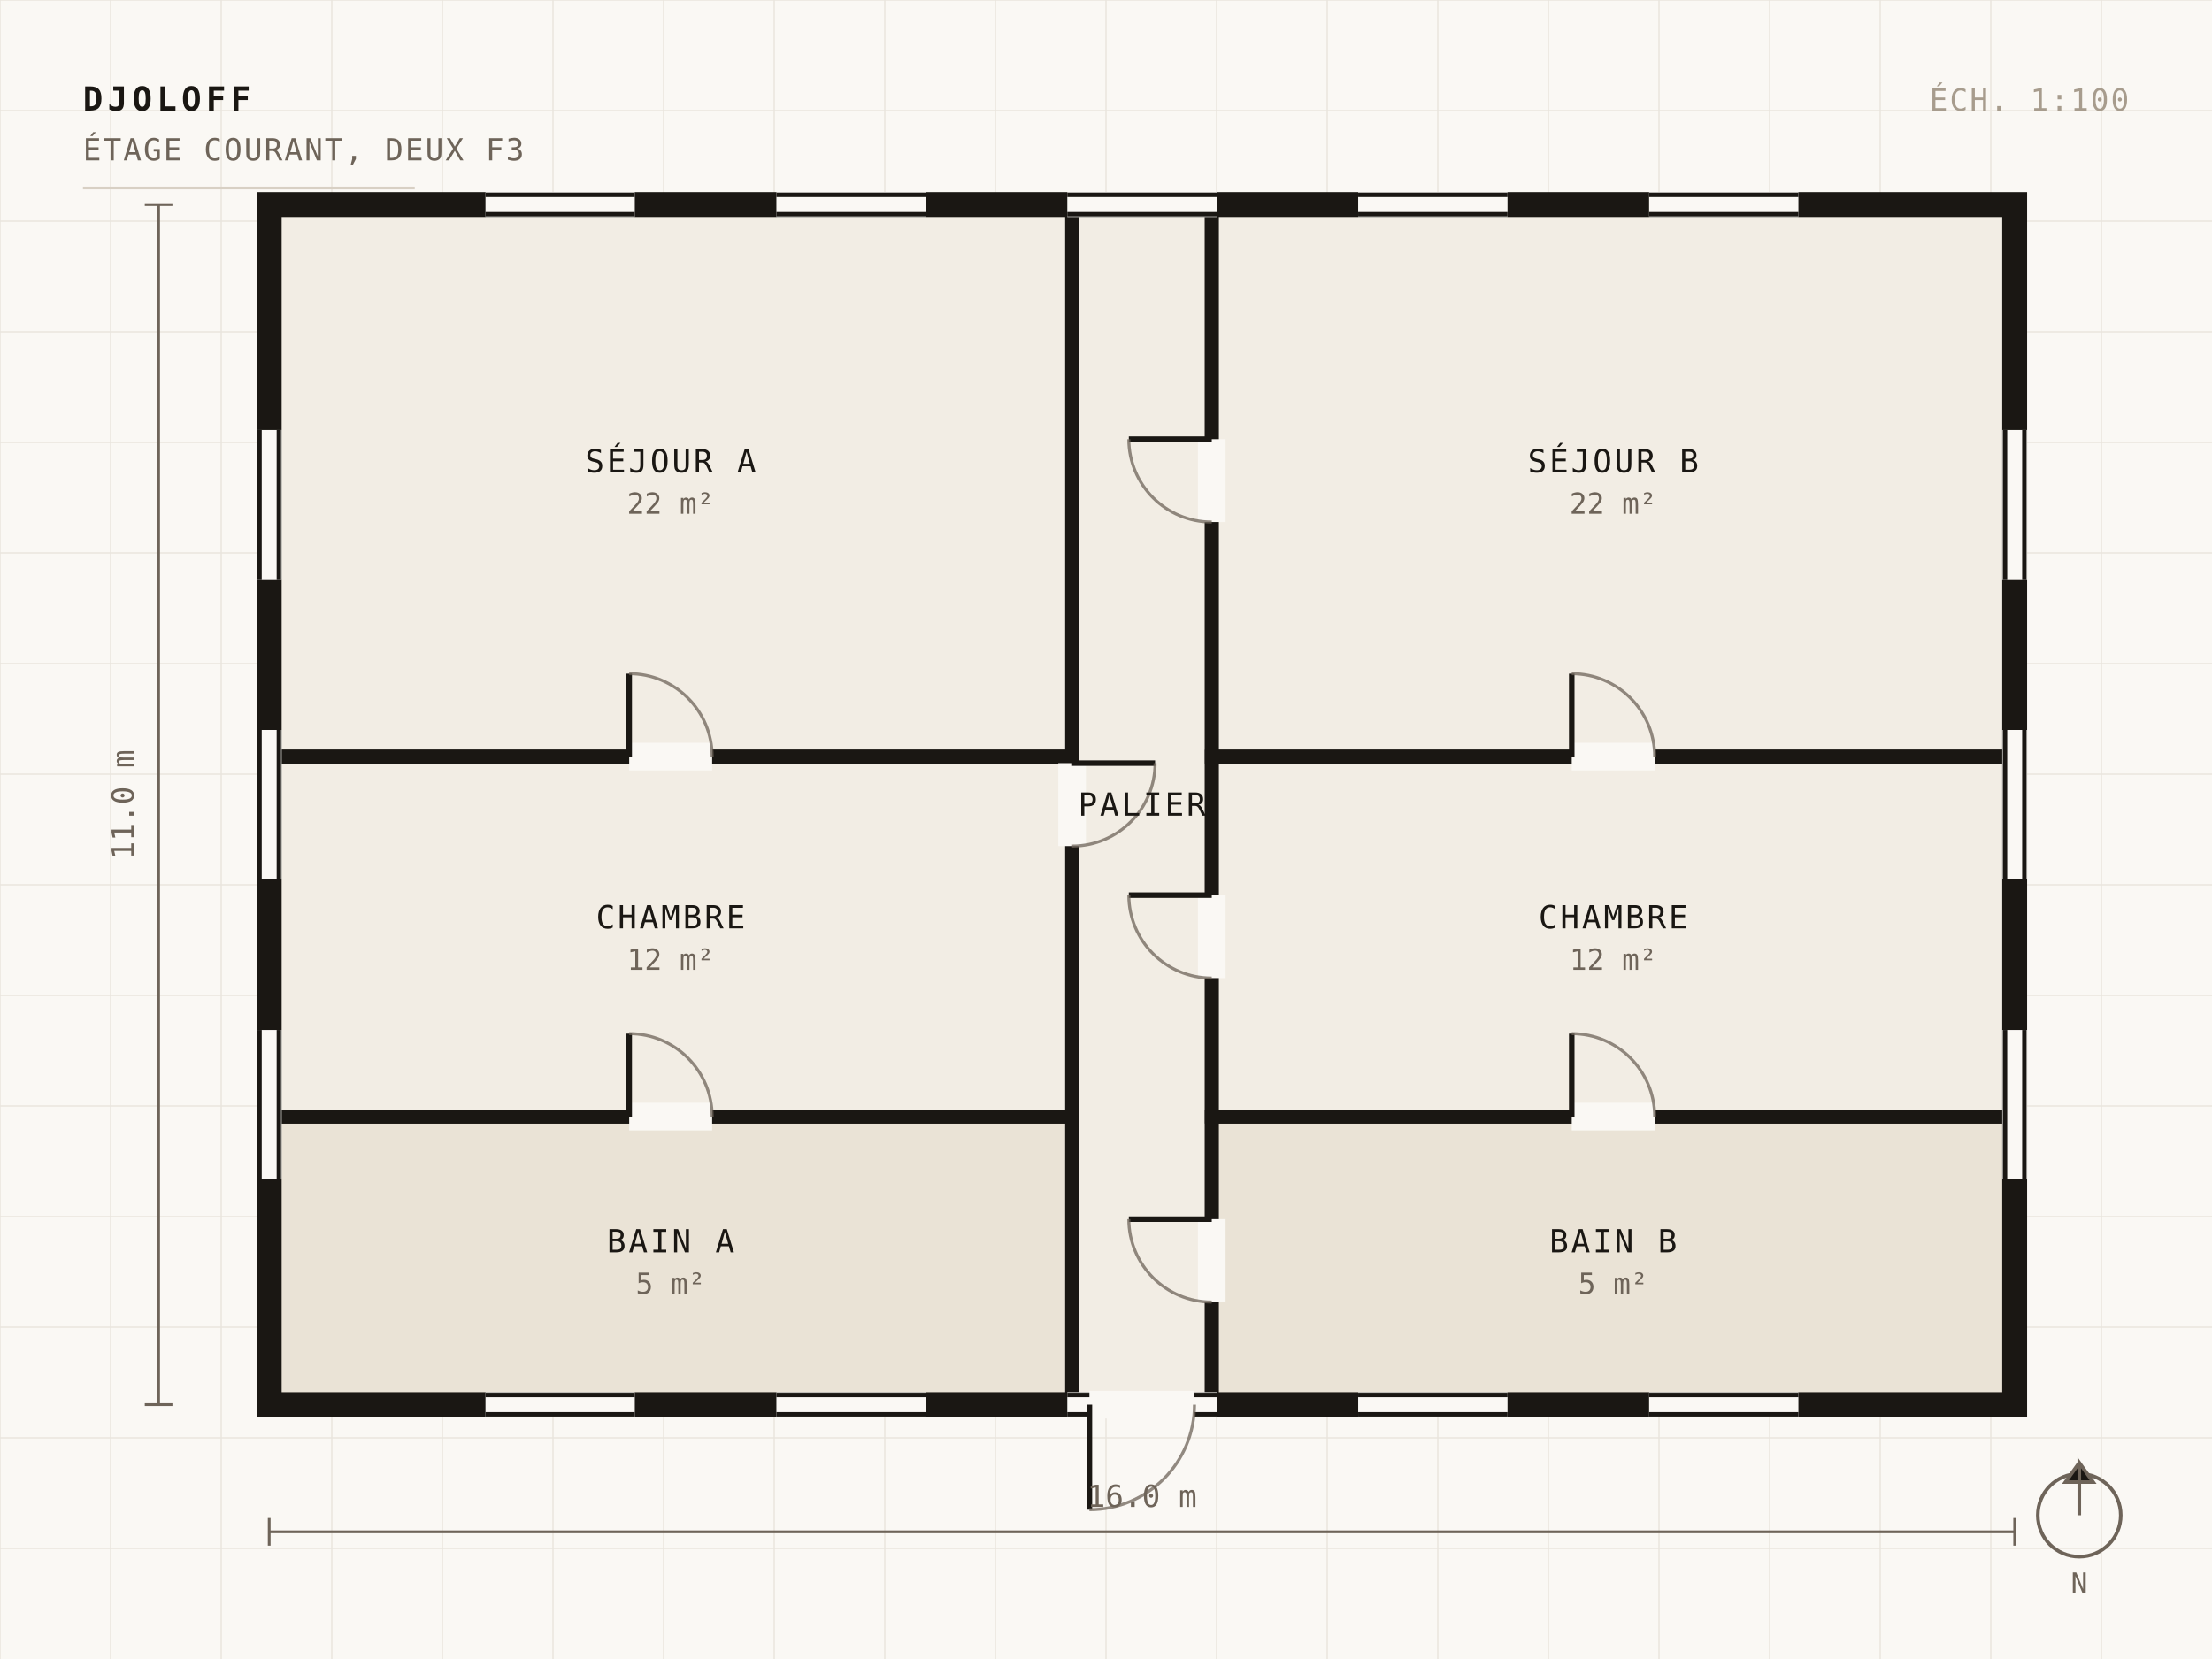
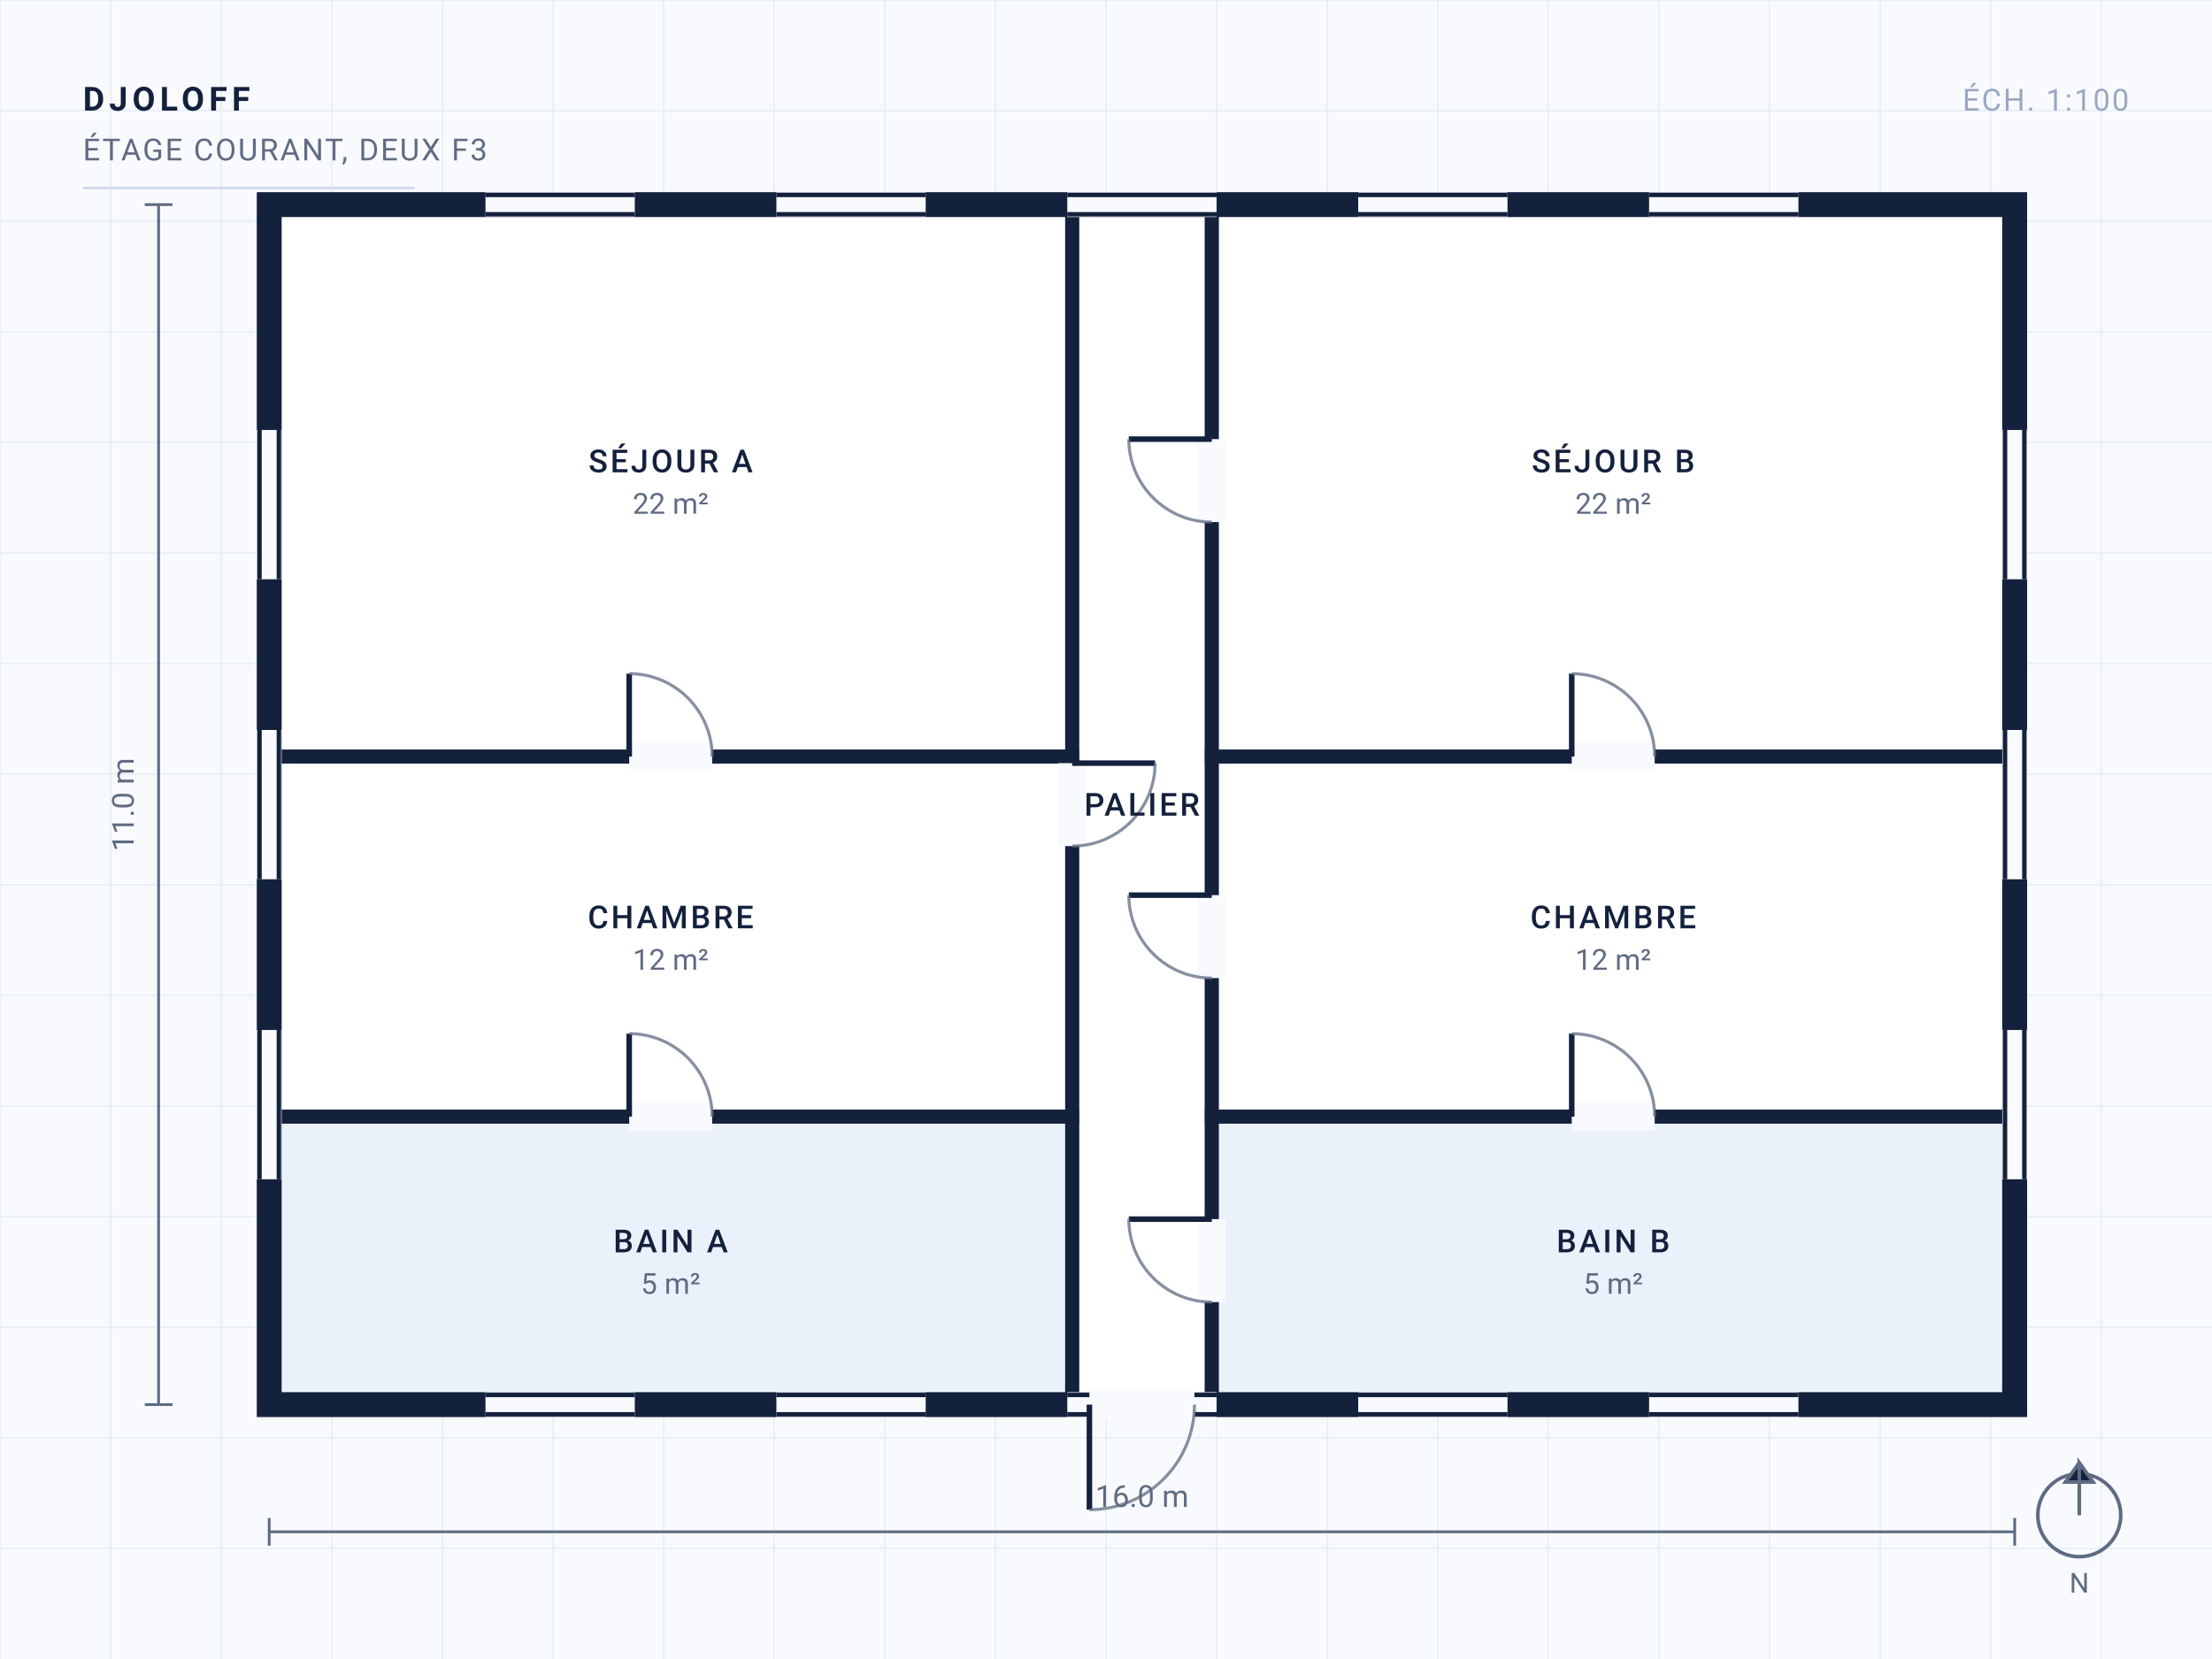
<svg xmlns="http://www.w3.org/2000/svg" viewBox="0 0 800 600" role="img" aria-label="Plan du étage courant, deux f3, modèle Djoloff">
  <defs>
    <pattern id="hach" width="9" height="9" patternUnits="userSpaceOnUse" patternTransform="rotate(45)">
-       <path d="M0 0v9" stroke="#A79C8D" stroke-width="1" opacity=".55" />
+       <path d="M0 0v9" stroke="#9AA8C0" stroke-width="1" opacity=".55" />
    </pattern>
  </defs>
-   <rect width="800" height="600" fill="#FAF8F4" />
-   <g stroke="#D8D0C4" stroke-width=".5" opacity=".45">
+   <rect width="800" height="600" fill="#F8FAFD" />
+   <g stroke="#D3DCEA" stroke-width=".5" opacity=".45">
    <path d="M0 0V600" />
    <path d="M40 0V600" />
    <path d="M80 0V600" />
    <path d="M120 0V600" />
    <path d="M160 0V600" />
    <path d="M200 0V600" />
    <path d="M240 0V600" />
    <path d="M280 0V600" />
    <path d="M320 0V600" />
    <path d="M360 0V600" />
    <path d="M400 0V600" />
    <path d="M440 0V600" />
    <path d="M480 0V600" />
    <path d="M520 0V600" />
    <path d="M560 0V600" />
    <path d="M600 0V600" />
    <path d="M640 0V600" />
    <path d="M680 0V600" />
    <path d="M720 0V600" />
    <path d="M760 0V600" />
    <path d="M0 0H800" />
    <path d="M0 40H800" />
    <path d="M0 80H800" />
    <path d="M0 120H800" />
    <path d="M0 160H800" />
    <path d="M0 200H800" />
    <path d="M0 240H800" />
    <path d="M0 280H800" />
    <path d="M0 320H800" />
    <path d="M0 360H800" />
    <path d="M0 400H800" />
    <path d="M0 440H800" />
    <path d="M0 480H800" />
    <path d="M0 520H800" />
    <path d="M0 560H800" />
  </g>
-   <rect x="97.36" y="74.0" width="290.39" height="199.64" fill="#F2EDE4" />
-   <rect x="97.36" y="273.64" width="290.39" height="130.2" fill="#F2EDE4" />
-   <rect x="97.36" y="403.84" width="290.39" height="104.16" fill="#EAE3D6" />
-   <rect x="387.75" y="74.0" width="50.5" height="434.0" fill="#F2EDE4" />
-   <rect x="438.25" y="74.0" width="290.39" height="199.64" fill="#F2EDE4" />
-   <rect x="438.25" y="273.64" width="290.39" height="130.2" fill="#F2EDE4" />
-   <rect x="438.25" y="403.84" width="290.39" height="104.16" fill="#EAE3D6" />
-   <g stroke="#1A1713" stroke-linecap="square">
+   <rect x="97.36" y="74.0" width="290.39" height="199.64" fill="#FFFFFF" />
+   <rect x="97.36" y="273.64" width="290.39" height="130.2" fill="#FFFFFF" />
+   <rect x="97.36" y="403.84" width="290.39" height="104.16" fill="#EAF1FB" />
+   <rect x="387.75" y="74.0" width="50.5" height="434.0" fill="#FFFFFF" />
+   <rect x="438.25" y="74.0" width="290.39" height="199.64" fill="#FFFFFF" />
+   <rect x="438.25" y="273.64" width="290.39" height="130.2" fill="#FFFFFF" />
+   <rect x="438.25" y="403.84" width="290.39" height="104.16" fill="#EAF1FB" />
+   <g stroke="#14213D" stroke-linecap="square">
    <rect x="97.36" y="74.0" width="290.39" height="199.64" fill="none" stroke-width="5.0" />
    <rect x="97.36" y="273.64" width="290.39" height="130.2" fill="none" stroke-width="5.0" />
    <rect x="97.36" y="403.84" width="290.39" height="104.16" fill="none" stroke-width="5.0" />
    <rect x="387.75" y="74.0" width="50.5" height="434.0" fill="none" stroke-width="5.0" />
    <rect x="438.25" y="74.0" width="290.39" height="199.64" fill="none" stroke-width="5.0" />
    <rect x="438.25" y="273.64" width="290.39" height="130.2" fill="none" stroke-width="5.0" />
    <rect x="438.25" y="403.84" width="290.39" height="104.16" fill="none" stroke-width="5.0" />
  </g>
-   <rect x="97.36" y="74.0" width="631.27" height="434.0" fill="none" stroke="#1A1713" stroke-width="9.0" />
-   <rect x="175.58" y="69.5" width="54" height="9.0" fill="#FAF8F4" />
-   <path d="M175.58 70.5h54M175.58 77.5h54" stroke="#1A1713" stroke-width="1.6" />
-   <rect x="175.58" y="503.5" width="54" height="9.0" fill="#FAF8F4" />
-   <path d="M175.58 504.5h54M175.58 511.5h54" stroke="#1A1713" stroke-width="1.6" />
-   <rect x="280.79" y="69.5" width="54" height="9.0" fill="#FAF8F4" />
-   <path d="M280.79 70.5h54M280.79 77.5h54" stroke="#1A1713" stroke-width="1.6" />
-   <rect x="280.79" y="503.5" width="54" height="9.0" fill="#FAF8F4" />
-   <path d="M280.79 504.5h54M280.79 511.5h54" stroke="#1A1713" stroke-width="1.6" />
-   <rect x="386.0" y="69.5" width="54" height="9.0" fill="#FAF8F4" />
-   <path d="M386.0 70.5h54M386.0 77.5h54" stroke="#1A1713" stroke-width="1.6" />
-   <rect x="386.0" y="503.5" width="54" height="9.0" fill="#FAF8F4" />
-   <path d="M386.0 504.5h54M386.0 511.5h54" stroke="#1A1713" stroke-width="1.6" />
-   <rect x="491.21" y="69.5" width="54" height="9.0" fill="#FAF8F4" />
-   <path d="M491.21 70.5h54M491.21 77.5h54" stroke="#1A1713" stroke-width="1.6" />
-   <rect x="491.21" y="503.5" width="54" height="9.0" fill="#FAF8F4" />
-   <path d="M491.21 504.5h54M491.21 511.5h54" stroke="#1A1713" stroke-width="1.6" />
-   <rect x="596.42" y="69.5" width="54" height="9.0" fill="#FAF8F4" />
-   <path d="M596.42 70.5h54M596.42 77.5h54" stroke="#1A1713" stroke-width="1.6" />
-   <rect x="596.42" y="503.5" width="54" height="9.0" fill="#FAF8F4" />
-   <path d="M596.42 504.5h54M596.42 511.5h54" stroke="#1A1713" stroke-width="1.6" />
-   <rect x="92.86" y="155.5" width="9.0" height="54" fill="#FAF8F4" />
-   <path d="M93.86 155.5v54M100.86 155.5v54" stroke="#1A1713" stroke-width="1.6" />
-   <rect x="724.14" y="155.5" width="9.0" height="54" fill="#FAF8F4" />
-   <path d="M725.14 155.5v54M732.14 155.5v54" stroke="#1A1713" stroke-width="1.6" />
-   <rect x="92.86" y="264.0" width="9.0" height="54" fill="#FAF8F4" />
-   <path d="M93.86 264.0v54M100.86 264.0v54" stroke="#1A1713" stroke-width="1.6" />
-   <rect x="724.14" y="264.0" width="9.0" height="54" fill="#FAF8F4" />
-   <path d="M725.14 264.0v54M732.14 264.0v54" stroke="#1A1713" stroke-width="1.6" />
-   <rect x="92.86" y="372.5" width="9.0" height="54" fill="#FAF8F4" />
-   <path d="M93.86 372.5v54M100.86 372.5v54" stroke="#1A1713" stroke-width="1.6" />
-   <rect x="724.14" y="372.5" width="9.0" height="54" fill="#FAF8F4" />
-   <path d="M725.14 372.5v54M732.14 372.5v54" stroke="#1A1713" stroke-width="1.6" />
-   <rect x="227.56" y="268.64" width="30" height="10.0" fill="#FAF8F4" />
-   <path d="M227.56 243.64 v30" stroke="#1A1713" stroke-width="2" />
-   <path d="M227.56 243.64 a30 30 0 0 1 30 30" fill="none" stroke="#6E6459" stroke-width="1.1" opacity=".75" />
-   <rect x="227.56" y="398.84" width="30" height="10.0" fill="#FAF8F4" />
-   <path d="M227.56 373.84 v30" stroke="#1A1713" stroke-width="2" />
-   <path d="M227.56 373.84 a30 30 0 0 1 30 30" fill="none" stroke="#6E6459" stroke-width="1.1" opacity=".75" />
-   <rect x="382.75" y="276.0" width="10.0" height="30" fill="#FAF8F4" />
-   <path d="M417.75 276.0 h-30" stroke="#1A1713" stroke-width="2" />
-   <path d="M417.75 276.0 a30 30 0 0 1 -30 30" fill="none" stroke="#6E6459" stroke-width="1.1" opacity=".75" />
-   <rect x="433.25" y="158.82" width="10.0" height="30" fill="#FAF8F4" />
-   <path d="M408.25 158.82 h30" stroke="#1A1713" stroke-width="2" />
-   <path d="M408.25 158.82 a30 30 0 0 0 30 30" fill="none" stroke="#6E6459" stroke-width="1.1" opacity=".75" />
-   <rect x="433.25" y="323.74" width="10.0" height="30" fill="#FAF8F4" />
-   <path d="M408.25 323.74 h30" stroke="#1A1713" stroke-width="2" />
-   <path d="M408.25 323.74 a30 30 0 0 0 30 30" fill="none" stroke="#6E6459" stroke-width="1.1" opacity=".75" />
-   <rect x="568.44" y="268.64" width="30" height="10.0" fill="#FAF8F4" />
-   <path d="M568.44 243.64 v30" stroke="#1A1713" stroke-width="2" />
-   <path d="M568.44 243.64 a30 30 0 0 1 30 30" fill="none" stroke="#6E6459" stroke-width="1.1" opacity=".75" />
-   <rect x="433.25" y="440.92" width="10.0" height="30" fill="#FAF8F4" />
-   <path d="M408.25 440.92 h30" stroke="#1A1713" stroke-width="2" />
-   <path d="M408.25 440.92 a30 30 0 0 0 30 30" fill="none" stroke="#6E6459" stroke-width="1.1" opacity=".75" />
-   <rect x="568.44" y="398.84" width="30" height="10.0" fill="#FAF8F4" />
-   <path d="M568.44 373.84 v30" stroke="#1A1713" stroke-width="2" />
-   <path d="M568.44 373.84 a30 30 0 0 1 30 30" fill="none" stroke="#6E6459" stroke-width="1.1" opacity=".75" />
-   <rect x="394.0" y="503.0" width="38" height="10.0" fill="#FAF8F4" />
-   <path d="M394.0 546.0 v-38" stroke="#1A1713" stroke-width="2" />
-   <path d="M394.0 546.0 a38 38 0 0 0 38 -38" fill="none" stroke="#6E6459" stroke-width="1.1" opacity=".75" />
-   <text x="242.56" y="170.82" text-anchor="middle" font-family="'IBM Plex Mono','SFMono-Regular',Menlo,monospace" font-size="11.5" font-weight="500" fill="#1A1713" letter-spacing=".08em">SÉJOUR A</text>
-   <text x="242.56" y="185.82" text-anchor="middle" font-family="'IBM Plex Mono','SFMono-Regular',Menlo,monospace" font-size="10.5" fill="#6E6459">22 m²</text>
-   <text x="242.56" y="335.74" text-anchor="middle" font-family="'IBM Plex Mono','SFMono-Regular',Menlo,monospace" font-size="11.5" font-weight="500" fill="#1A1713" letter-spacing=".08em">CHAMBRE</text>
-   <text x="242.56" y="350.74" text-anchor="middle" font-family="'IBM Plex Mono','SFMono-Regular',Menlo,monospace" font-size="10.5" fill="#6E6459">12 m²</text>
-   <text x="242.56" y="452.92" text-anchor="middle" font-family="'IBM Plex Mono','SFMono-Regular',Menlo,monospace" font-size="11.5" font-weight="500" fill="#1A1713" letter-spacing=".08em">BAIN A</text>
-   <text x="242.56" y="467.92" text-anchor="middle" font-family="'IBM Plex Mono','SFMono-Regular',Menlo,monospace" font-size="10.5" fill="#6E6459">5 m²</text>
-   <text x="413.0" y="295.0" text-anchor="middle" font-family="'IBM Plex Mono','SFMono-Regular',Menlo,monospace" font-size="11.5" font-weight="500" fill="#1A1713" letter-spacing=".08em">PALIER</text>
-   <text x="583.44" y="170.82" text-anchor="middle" font-family="'IBM Plex Mono','SFMono-Regular',Menlo,monospace" font-size="11.5" font-weight="500" fill="#1A1713" letter-spacing=".08em">SÉJOUR B</text>
-   <text x="583.44" y="185.82" text-anchor="middle" font-family="'IBM Plex Mono','SFMono-Regular',Menlo,monospace" font-size="10.5" fill="#6E6459">22 m²</text>
-   <text x="583.44" y="335.74" text-anchor="middle" font-family="'IBM Plex Mono','SFMono-Regular',Menlo,monospace" font-size="11.5" font-weight="500" fill="#1A1713" letter-spacing=".08em">CHAMBRE</text>
-   <text x="583.44" y="350.74" text-anchor="middle" font-family="'IBM Plex Mono','SFMono-Regular',Menlo,monospace" font-size="10.5" fill="#6E6459">12 m²</text>
-   <text x="583.44" y="452.92" text-anchor="middle" font-family="'IBM Plex Mono','SFMono-Regular',Menlo,monospace" font-size="11.5" font-weight="500" fill="#1A1713" letter-spacing=".08em">BAIN B</text>
-   <text x="583.44" y="467.92" text-anchor="middle" font-family="'IBM Plex Mono','SFMono-Regular',Menlo,monospace" font-size="10.5" fill="#6E6459">5 m²</text>
-   <g stroke="#6E6459" stroke-width="1" fill="none">
+   <rect x="97.36" y="74.0" width="631.27" height="434.0" fill="none" stroke="#14213D" stroke-width="9.0" />
+   <rect x="175.58" y="69.5" width="54" height="9.0" fill="#F8FAFD" />
+   <path d="M175.58 70.5h54M175.58 77.5h54" stroke="#14213D" stroke-width="1.6" />
+   <rect x="175.58" y="503.5" width="54" height="9.0" fill="#F8FAFD" />
+   <path d="M175.58 504.5h54M175.58 511.5h54" stroke="#14213D" stroke-width="1.6" />
+   <rect x="280.79" y="69.5" width="54" height="9.0" fill="#F8FAFD" />
+   <path d="M280.79 70.5h54M280.79 77.5h54" stroke="#14213D" stroke-width="1.6" />
+   <rect x="280.79" y="503.5" width="54" height="9.0" fill="#F8FAFD" />
+   <path d="M280.79 504.5h54M280.79 511.5h54" stroke="#14213D" stroke-width="1.6" />
+   <rect x="386.0" y="69.5" width="54" height="9.0" fill="#F8FAFD" />
+   <path d="M386.0 70.5h54M386.0 77.5h54" stroke="#14213D" stroke-width="1.6" />
+   <rect x="386.0" y="503.5" width="54" height="9.0" fill="#F8FAFD" />
+   <path d="M386.0 504.5h54M386.0 511.5h54" stroke="#14213D" stroke-width="1.6" />
+   <rect x="491.21" y="69.5" width="54" height="9.0" fill="#F8FAFD" />
+   <path d="M491.21 70.5h54M491.21 77.5h54" stroke="#14213D" stroke-width="1.6" />
+   <rect x="491.21" y="503.5" width="54" height="9.0" fill="#F8FAFD" />
+   <path d="M491.21 504.5h54M491.21 511.5h54" stroke="#14213D" stroke-width="1.6" />
+   <rect x="596.42" y="69.5" width="54" height="9.0" fill="#F8FAFD" />
+   <path d="M596.42 70.5h54M596.42 77.5h54" stroke="#14213D" stroke-width="1.6" />
+   <rect x="596.42" y="503.5" width="54" height="9.0" fill="#F8FAFD" />
+   <path d="M596.42 504.5h54M596.42 511.5h54" stroke="#14213D" stroke-width="1.6" />
+   <rect x="92.86" y="155.5" width="9.0" height="54" fill="#F8FAFD" />
+   <path d="M93.86 155.5v54M100.86 155.5v54" stroke="#14213D" stroke-width="1.6" />
+   <rect x="724.14" y="155.5" width="9.0" height="54" fill="#F8FAFD" />
+   <path d="M725.14 155.5v54M732.14 155.5v54" stroke="#14213D" stroke-width="1.6" />
+   <rect x="92.86" y="264.0" width="9.0" height="54" fill="#F8FAFD" />
+   <path d="M93.86 264.0v54M100.86 264.0v54" stroke="#14213D" stroke-width="1.6" />
+   <rect x="724.14" y="264.0" width="9.0" height="54" fill="#F8FAFD" />
+   <path d="M725.14 264.0v54M732.14 264.0v54" stroke="#14213D" stroke-width="1.6" />
+   <rect x="92.86" y="372.5" width="9.0" height="54" fill="#F8FAFD" />
+   <path d="M93.86 372.5v54M100.86 372.5v54" stroke="#14213D" stroke-width="1.6" />
+   <rect x="724.14" y="372.5" width="9.0" height="54" fill="#F8FAFD" />
+   <path d="M725.14 372.5v54M732.14 372.5v54" stroke="#14213D" stroke-width="1.6" />
+   <rect x="227.56" y="268.64" width="30" height="10.0" fill="#F8FAFD" />
+   <path d="M227.56 243.64 v30" stroke="#14213D" stroke-width="2" />
+   <path d="M227.56 243.64 a30 30 0 0 1 30 30" fill="none" stroke="#5E6B82" stroke-width="1.1" opacity=".75" />
+   <rect x="227.56" y="398.84" width="30" height="10.0" fill="#F8FAFD" />
+   <path d="M227.56 373.84 v30" stroke="#14213D" stroke-width="2" />
+   <path d="M227.56 373.84 a30 30 0 0 1 30 30" fill="none" stroke="#5E6B82" stroke-width="1.1" opacity=".75" />
+   <rect x="382.75" y="276.0" width="10.0" height="30" fill="#F8FAFD" />
+   <path d="M417.75 276.0 h-30" stroke="#14213D" stroke-width="2" />
+   <path d="M417.75 276.0 a30 30 0 0 1 -30 30" fill="none" stroke="#5E6B82" stroke-width="1.1" opacity=".75" />
+   <rect x="433.25" y="158.82" width="10.0" height="30" fill="#F8FAFD" />
+   <path d="M408.25 158.82 h30" stroke="#14213D" stroke-width="2" />
+   <path d="M408.25 158.82 a30 30 0 0 0 30 30" fill="none" stroke="#5E6B82" stroke-width="1.1" opacity=".75" />
+   <rect x="433.25" y="323.74" width="10.0" height="30" fill="#F8FAFD" />
+   <path d="M408.25 323.74 h30" stroke="#14213D" stroke-width="2" />
+   <path d="M408.25 323.74 a30 30 0 0 0 30 30" fill="none" stroke="#5E6B82" stroke-width="1.1" opacity=".75" />
+   <rect x="568.44" y="268.64" width="30" height="10.0" fill="#F8FAFD" />
+   <path d="M568.44 243.64 v30" stroke="#14213D" stroke-width="2" />
+   <path d="M568.44 243.64 a30 30 0 0 1 30 30" fill="none" stroke="#5E6B82" stroke-width="1.1" opacity=".75" />
+   <rect x="433.25" y="440.92" width="10.0" height="30" fill="#F8FAFD" />
+   <path d="M408.25 440.92 h30" stroke="#14213D" stroke-width="2" />
+   <path d="M408.25 440.92 a30 30 0 0 0 30 30" fill="none" stroke="#5E6B82" stroke-width="1.1" opacity=".75" />
+   <rect x="568.44" y="398.84" width="30" height="10.0" fill="#F8FAFD" />
+   <path d="M568.44 373.84 v30" stroke="#14213D" stroke-width="2" />
+   <path d="M568.44 373.84 a30 30 0 0 1 30 30" fill="none" stroke="#5E6B82" stroke-width="1.1" opacity=".75" />
+   <rect x="394.0" y="503.0" width="38" height="10.0" fill="#F8FAFD" />
+   <path d="M394.0 546.0 v-38" stroke="#14213D" stroke-width="2" />
+   <path d="M394.0 546.0 a38 38 0 0 0 38 -38" fill="none" stroke="#5E6B82" stroke-width="1.1" opacity=".75" />
+   <text x="242.56" y="170.82" text-anchor="middle" font-family="Figtree,system-ui,-apple-system,'Segoe UI',Roboto,Helvetica,Arial,sans-serif" font-size="11.5" font-weight="500" fill="#14213D" letter-spacing=".08em">SÉJOUR A</text>
+   <text x="242.56" y="185.82" text-anchor="middle" font-family="Figtree,system-ui,-apple-system,'Segoe UI',Roboto,Helvetica,Arial,sans-serif" font-size="10.5" fill="#5E6B82">22 m²</text>
+   <text x="242.56" y="335.74" text-anchor="middle" font-family="Figtree,system-ui,-apple-system,'Segoe UI',Roboto,Helvetica,Arial,sans-serif" font-size="11.5" font-weight="500" fill="#14213D" letter-spacing=".08em">CHAMBRE</text>
+   <text x="242.56" y="350.74" text-anchor="middle" font-family="Figtree,system-ui,-apple-system,'Segoe UI',Roboto,Helvetica,Arial,sans-serif" font-size="10.5" fill="#5E6B82">12 m²</text>
+   <text x="242.56" y="452.92" text-anchor="middle" font-family="Figtree,system-ui,-apple-system,'Segoe UI',Roboto,Helvetica,Arial,sans-serif" font-size="11.5" font-weight="500" fill="#14213D" letter-spacing=".08em">BAIN A</text>
+   <text x="242.56" y="467.92" text-anchor="middle" font-family="Figtree,system-ui,-apple-system,'Segoe UI',Roboto,Helvetica,Arial,sans-serif" font-size="10.5" fill="#5E6B82">5 m²</text>
+   <text x="413.0" y="295.0" text-anchor="middle" font-family="Figtree,system-ui,-apple-system,'Segoe UI',Roboto,Helvetica,Arial,sans-serif" font-size="11.5" font-weight="500" fill="#14213D" letter-spacing=".08em">PALIER</text>
+   <text x="583.44" y="170.82" text-anchor="middle" font-family="Figtree,system-ui,-apple-system,'Segoe UI',Roboto,Helvetica,Arial,sans-serif" font-size="11.5" font-weight="500" fill="#14213D" letter-spacing=".08em">SÉJOUR B</text>
+   <text x="583.44" y="185.82" text-anchor="middle" font-family="Figtree,system-ui,-apple-system,'Segoe UI',Roboto,Helvetica,Arial,sans-serif" font-size="10.5" fill="#5E6B82">22 m²</text>
+   <text x="583.44" y="335.74" text-anchor="middle" font-family="Figtree,system-ui,-apple-system,'Segoe UI',Roboto,Helvetica,Arial,sans-serif" font-size="11.5" font-weight="500" fill="#14213D" letter-spacing=".08em">CHAMBRE</text>
+   <text x="583.44" y="350.74" text-anchor="middle" font-family="Figtree,system-ui,-apple-system,'Segoe UI',Roboto,Helvetica,Arial,sans-serif" font-size="10.5" fill="#5E6B82">12 m²</text>
+   <text x="583.44" y="452.92" text-anchor="middle" font-family="Figtree,system-ui,-apple-system,'Segoe UI',Roboto,Helvetica,Arial,sans-serif" font-size="11.5" font-weight="500" fill="#14213D" letter-spacing=".08em">BAIN B</text>
+   <text x="583.44" y="467.92" text-anchor="middle" font-family="Figtree,system-ui,-apple-system,'Segoe UI',Roboto,Helvetica,Arial,sans-serif" font-size="10.5" fill="#5E6B82">5 m²</text>
+   <g stroke="#5E6B82" stroke-width="1" fill="none">
    <path d="M97.36 554.0h631.27" />
    <path d="M97.36 549.0v10M728.64 549.0v10" />
  </g>
-   <text x="413.0" y="545.0" text-anchor="middle" font-family="'IBM Plex Mono','SFMono-Regular',Menlo,monospace" font-size="11" fill="#6E6459">16.0 m</text>
-   <g stroke="#6E6459" stroke-width="1" fill="none">
+   <text x="413.0" y="545.0" text-anchor="middle" font-family="Figtree,system-ui,-apple-system,'Segoe UI',Roboto,Helvetica,Arial,sans-serif" font-size="11" fill="#5E6B82">16.0 m</text>
+   <g stroke="#5E6B82" stroke-width="1" fill="none">
    <path d="M57.36 74.0v434.0" />
    <path d="M52.36 74.0h10M52.36 508.0h10" />
  </g>
-   <text x="48.36" y="291.0" text-anchor="middle" font-family="'IBM Plex Mono','SFMono-Regular',Menlo,monospace" font-size="11" fill="#6E6459" transform="rotate(-90 48.36 291.0)">11.0 m</text>
-   <text x="30" y="40" font-family="'IBM Plex Mono','SFMono-Regular',Menlo,monospace" font-size="12" font-weight="600" fill="#1A1713" letter-spacing=".14em">DJOLOFF</text>
-   <text x="30" y="58" font-family="'IBM Plex Mono','SFMono-Regular',Menlo,monospace" font-size="11" fill="#6E6459" letter-spacing=".06em">ÉTAGE COURANT, DEUX F3</text>
-   <path d="M30 68h120" stroke="#D8D0C4" stroke-width="1" />
-   <text x="770" y="40" text-anchor="end" font-family="'IBM Plex Mono','SFMono-Regular',Menlo,monospace" font-size="11" fill="#A79C8D" letter-spacing=".06em">ÉCH. 1:100</text>
-   <g stroke="#6E6459" fill="none" stroke-width="1.3">
+   <text x="48.36" y="291.0" text-anchor="middle" font-family="Figtree,system-ui,-apple-system,'Segoe UI',Roboto,Helvetica,Arial,sans-serif" font-size="11" fill="#5E6B82" transform="rotate(-90 48.36 291.0)">11.0 m</text>
+   <text x="30" y="40" font-family="Figtree,system-ui,-apple-system,'Segoe UI',Roboto,Helvetica,Arial,sans-serif" font-size="12" font-weight="600" fill="#14213D" letter-spacing=".14em">DJOLOFF</text>
+   <text x="30" y="58" font-family="Figtree,system-ui,-apple-system,'Segoe UI',Roboto,Helvetica,Arial,sans-serif" font-size="11" fill="#5E6B82" letter-spacing=".06em">ÉTAGE COURANT, DEUX F3</text>
+   <path d="M30 68h120" stroke="#D3DCEA" stroke-width="1" />
+   <text x="770" y="40" text-anchor="end" font-family="Figtree,system-ui,-apple-system,'Segoe UI',Roboto,Helvetica,Arial,sans-serif" font-size="11" fill="#9AA8C0" letter-spacing=".06em">ÉCH. 1:100</text>
+   <g stroke="#5E6B82" fill="none" stroke-width="1.3">
    <circle cx="752" cy="548" r="15" />
-     <path d="M752 548v-19l5 7h-10l5-7" fill="#1A1713" />
+     <path d="M752 548v-19l5 7h-10l5-7" fill="#14213D" />
  </g>
-   <text x="752" y="576" text-anchor="middle" font-family="'IBM Plex Mono','SFMono-Regular',Menlo,monospace" font-size="10" fill="#6E6459">N</text>
+   <text x="752" y="576" text-anchor="middle" font-family="Figtree,system-ui,-apple-system,'Segoe UI',Roboto,Helvetica,Arial,sans-serif" font-size="10" fill="#5E6B82">N</text>
</svg>
